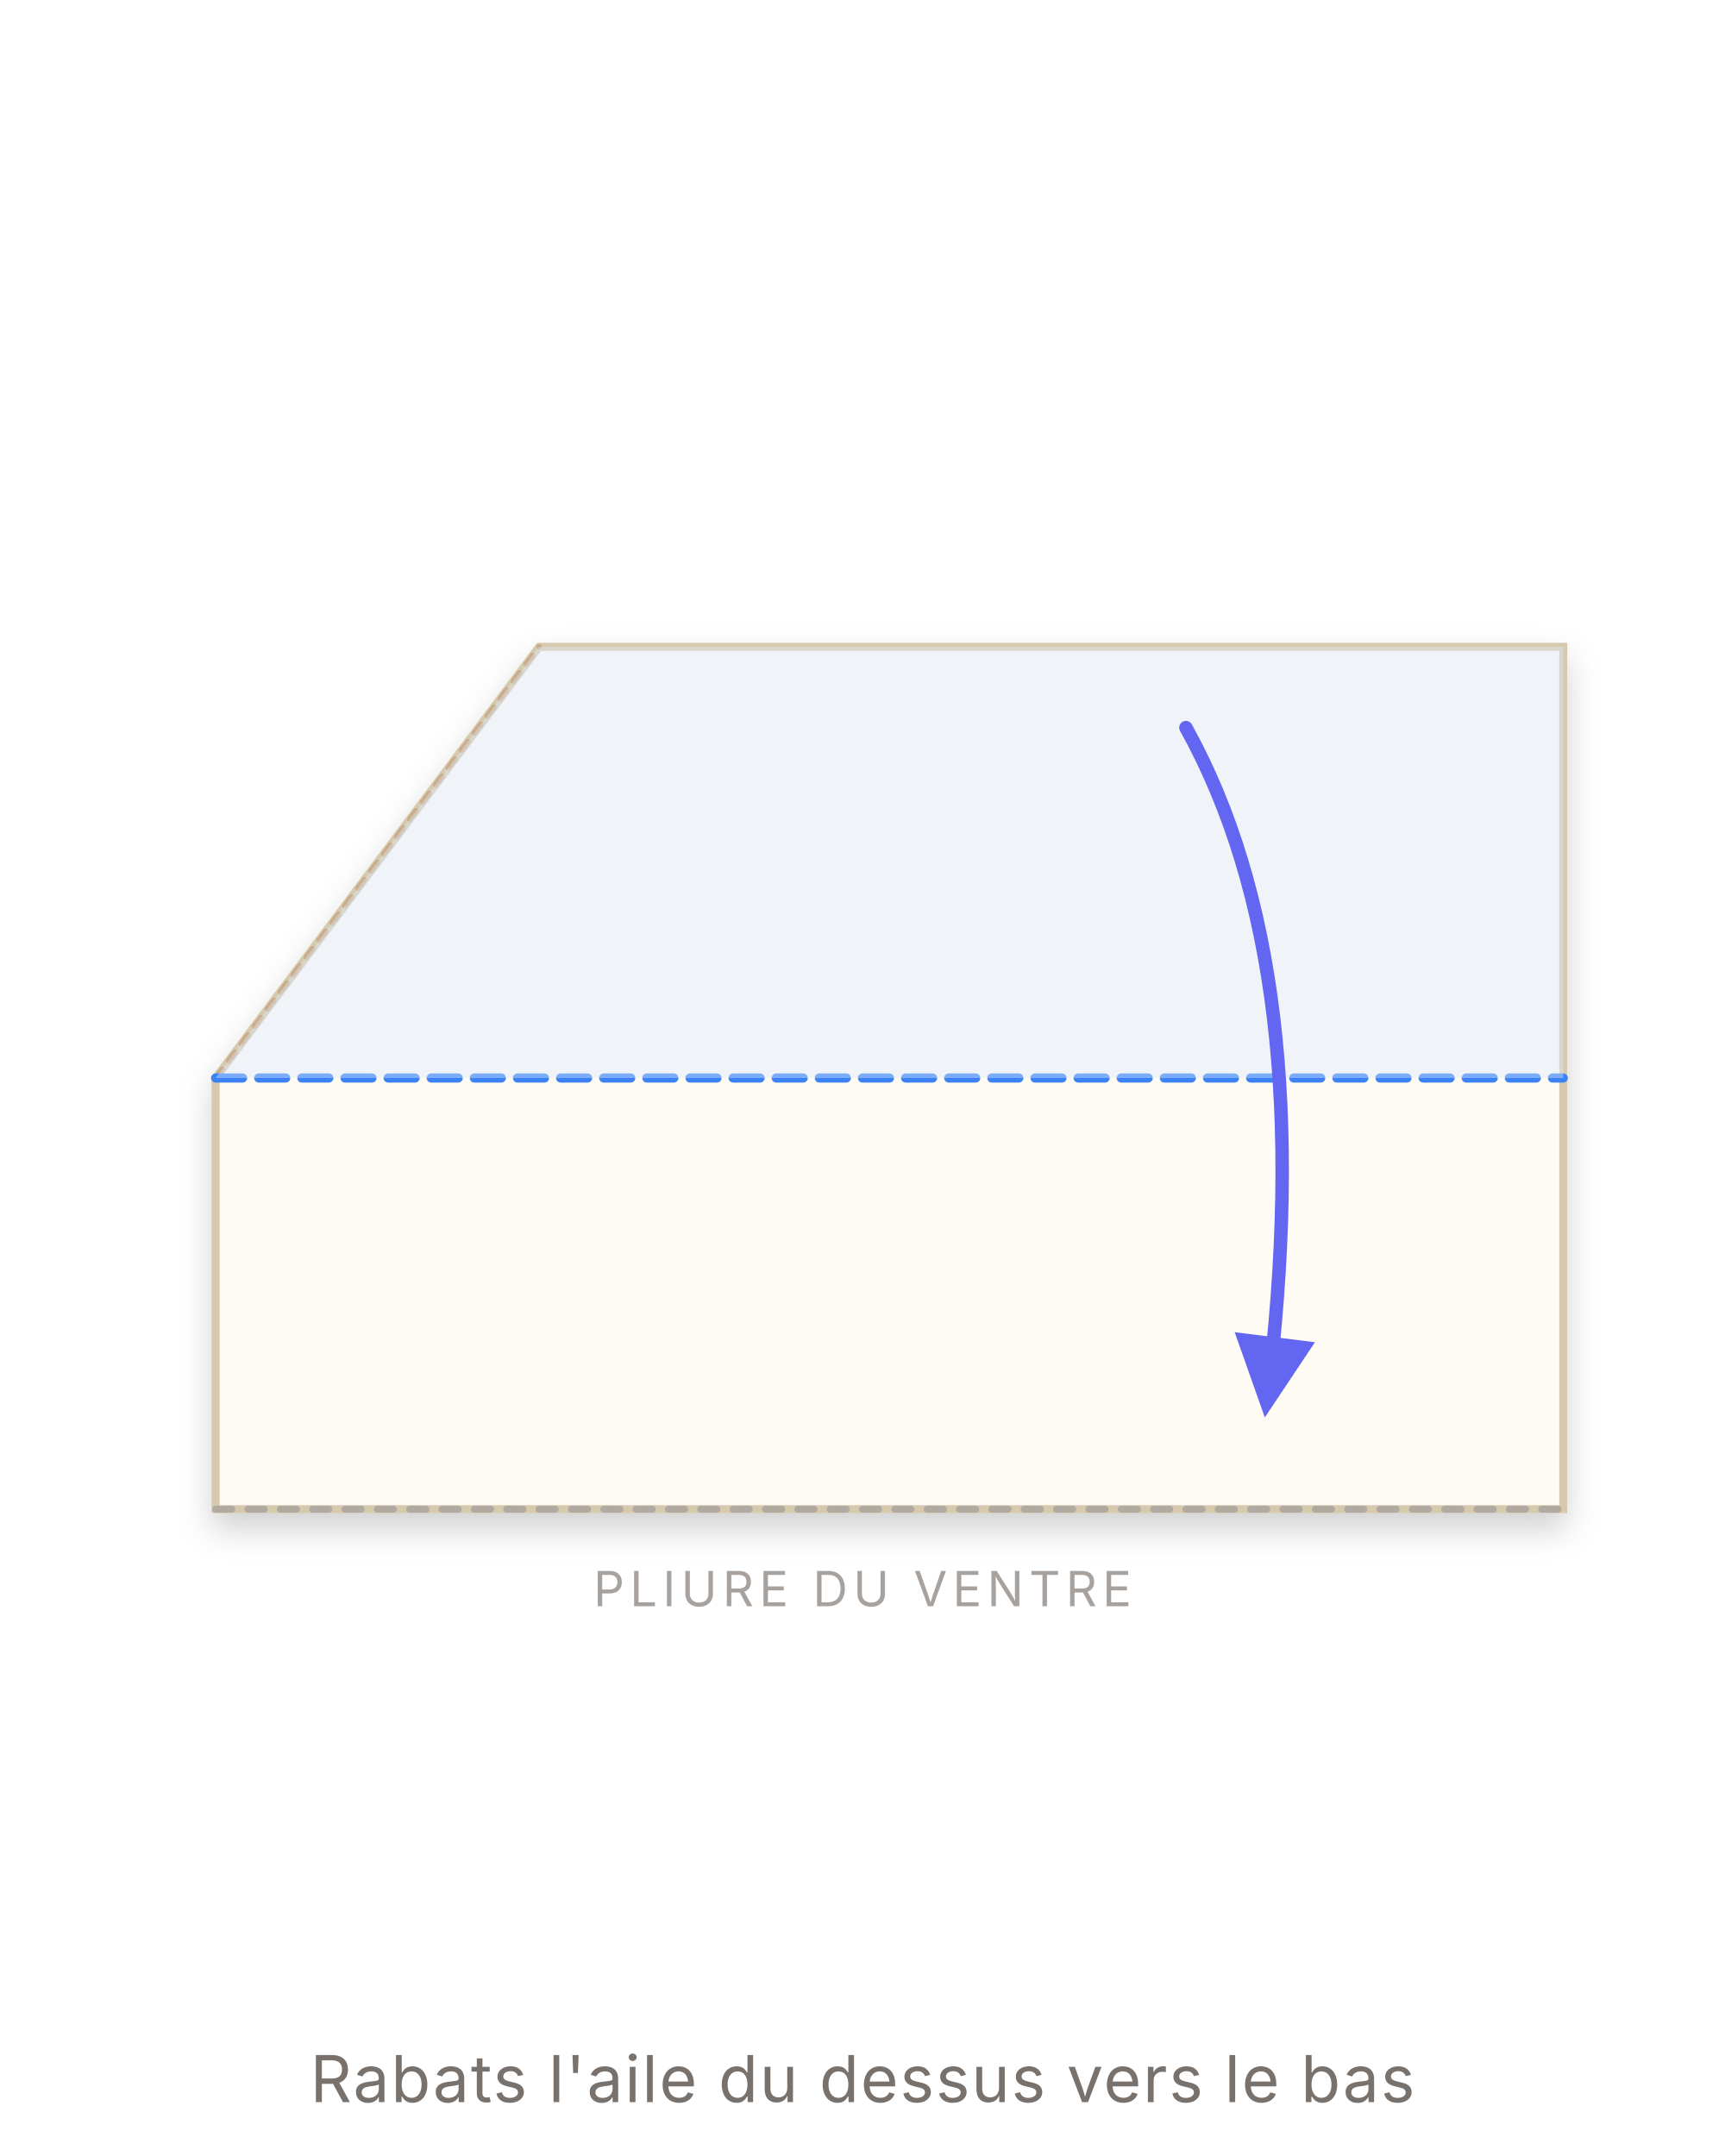
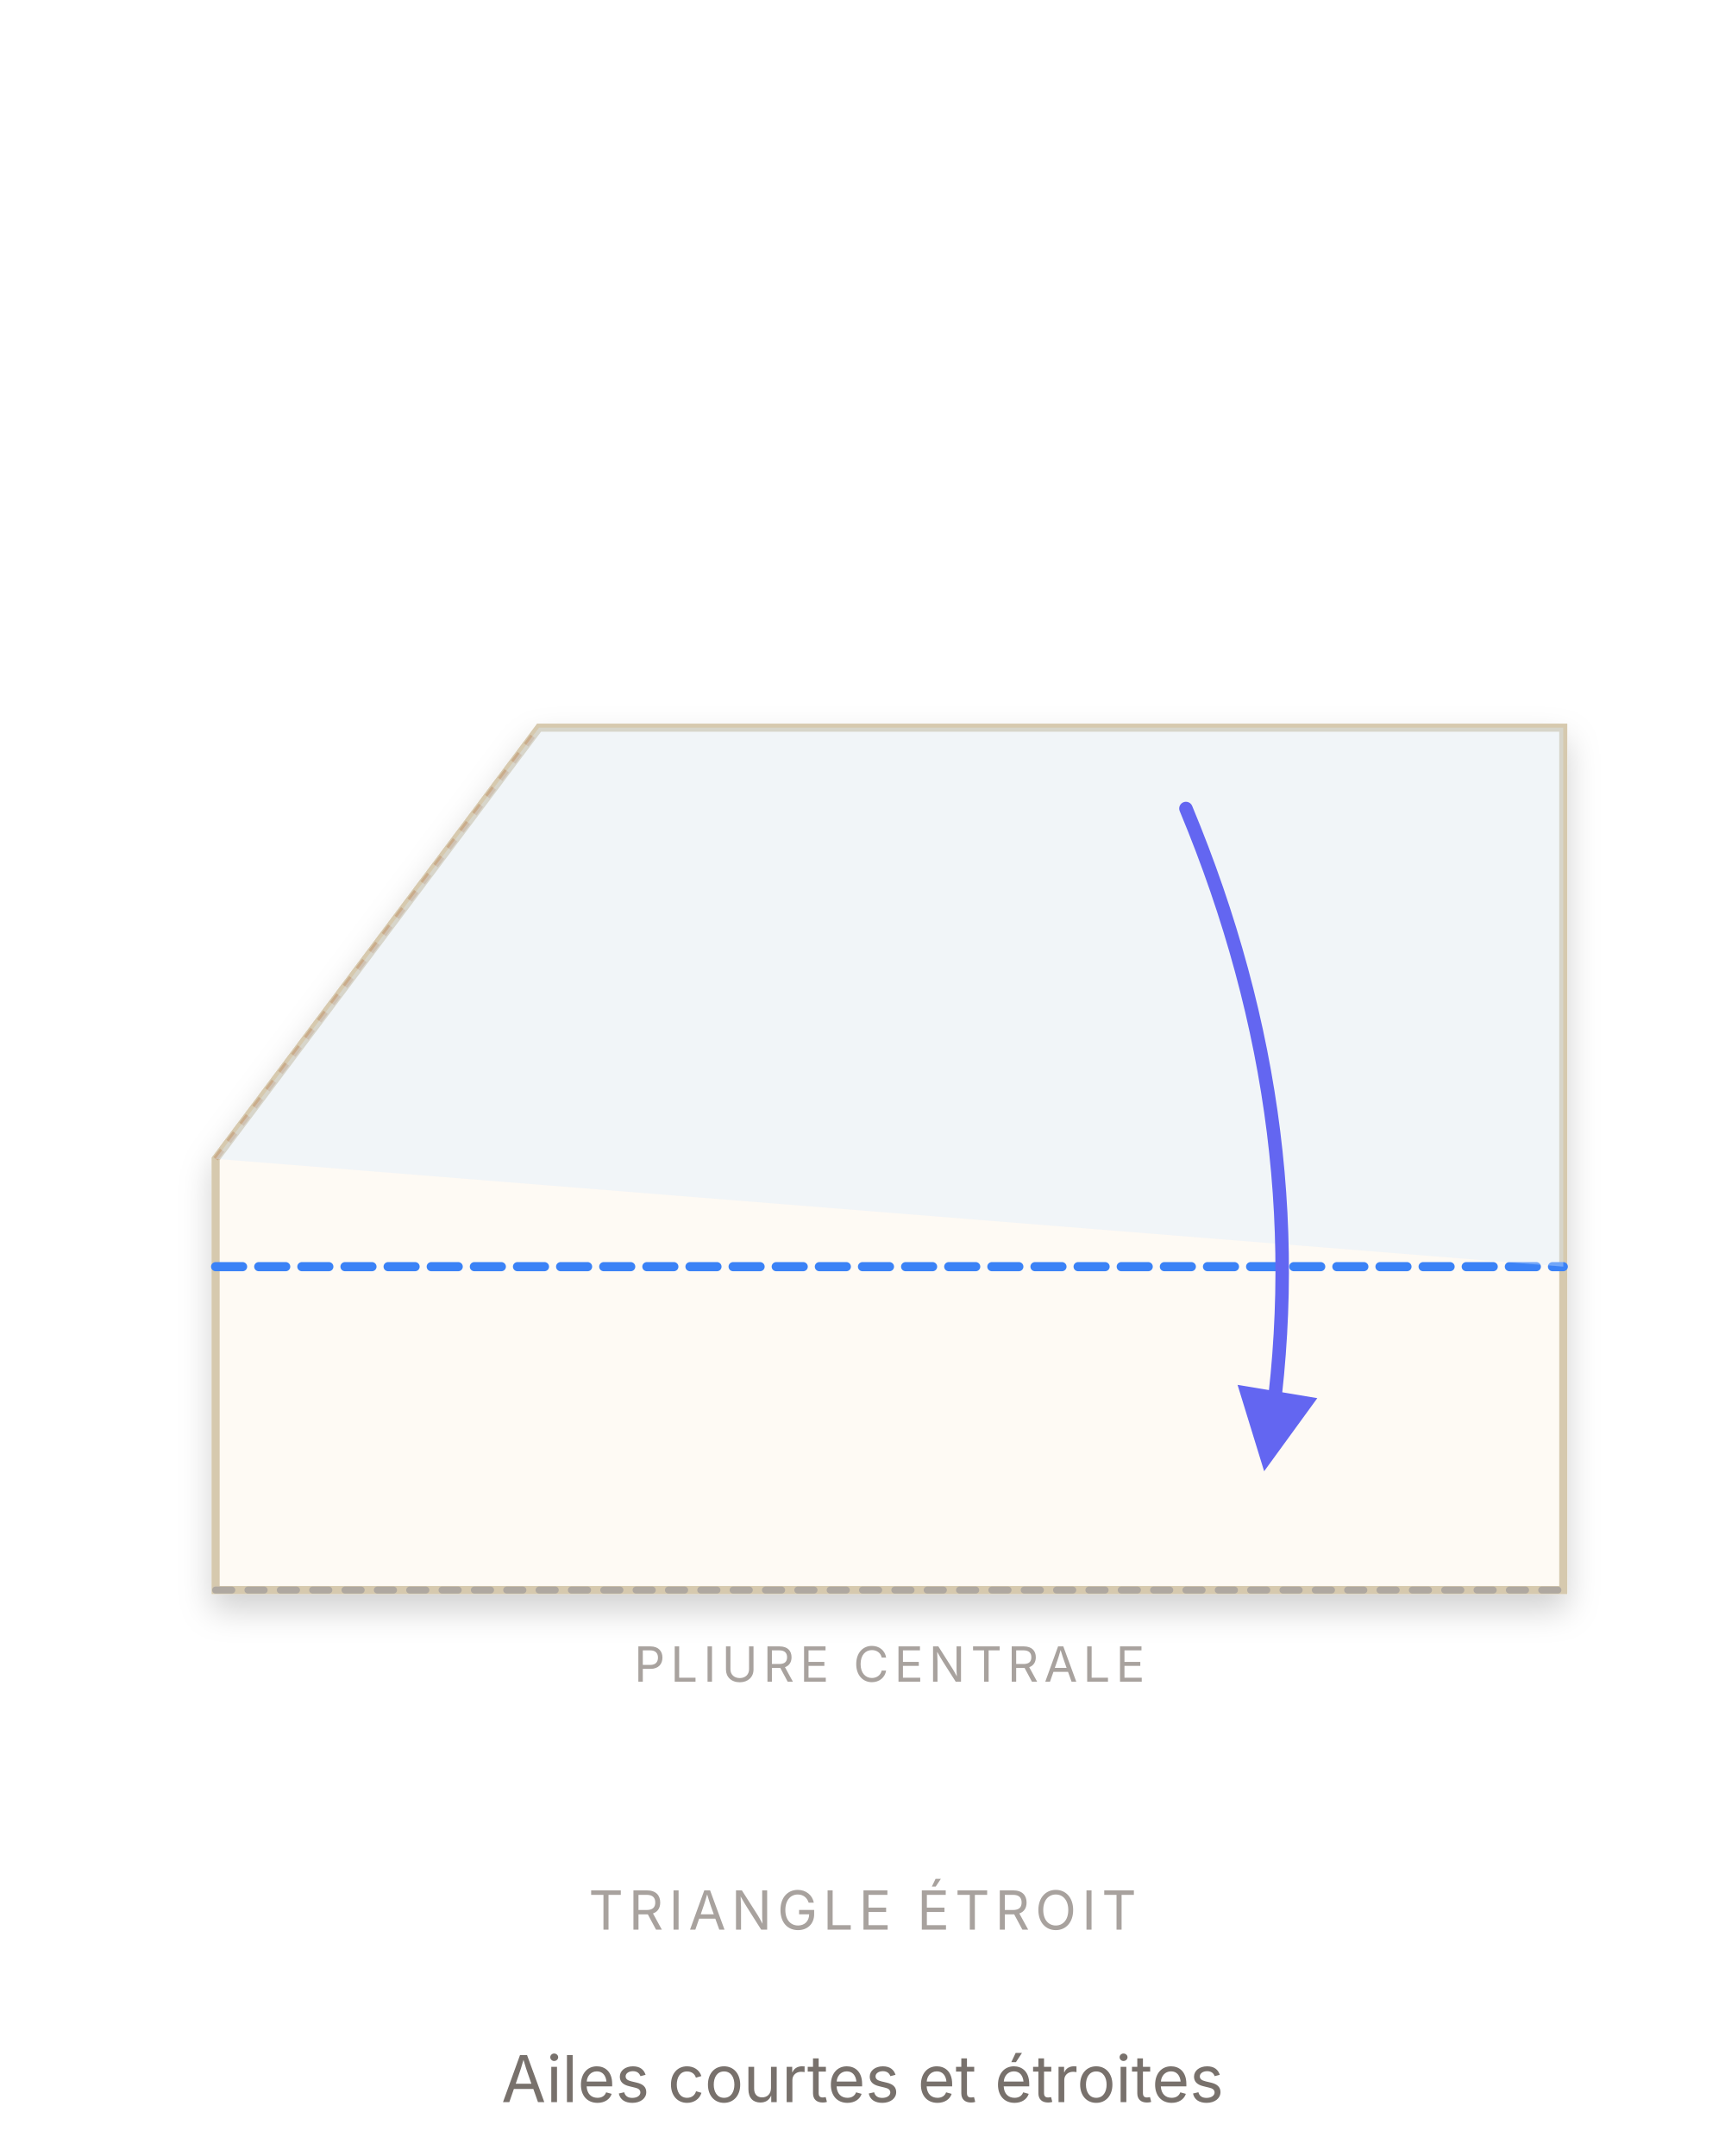
- <svg xmlns="http://www.w3.org/2000/svg" viewBox="0 0 320 400" fill="none" font-family="system-ui, -apple-system, sans-serif">
+ <svg xmlns="http://www.w3.org/2000/svg" viewBox="0 0 320 400" fill="none" font-family="system-ui,-apple-system,sans-serif">
  <defs>
    <filter id="ps" x="-10%" y="-10%" width="120%" height="120%">
      <feGaussianBlur in="SourceAlpha" stdDeviation="3" />
      <feOffset dx="0" dy="3" />
      <feComponentTransfer>
        <feFuncA type="linear" slope="0.18" />
      </feComponentTransfer>
      <feMerge>
        <feMergeNode />
        <feMergeNode in="SourceGraphic" />
      </feMerge>
    </filter>
    <marker id="arr" viewBox="0 0 10 10" refX="8" refY="5" markerWidth="6" markerHeight="6" orient="auto-start-reverse">
      <path d="M 0 0 L 10 5 L 0 10 z" fill="#6366f1" />
    </marker>
    <marker id="arrT" viewBox="0 0 10 10" refX="8" refY="5" markerWidth="6" markerHeight="6" orient="auto-start-reverse">
      <path d="M 0 0 L 10 5 L 0 10 z" fill="#14b8a6" />
    </marker>
    <linearGradient id="foldTri" x1="0" y1="0" x2="1" y2="1">
      <stop offset="0" stop-color="#fff7ed" />
      <stop offset="1" stop-color="#fed7aa" stop-opacity="0.7" />
    </linearGradient>
  </defs>
-   <polygon points="40,200 100,120 290,120 290,280 40,280" fill="#fefaf4" stroke="#d6c9ae" stroke-width="1.5" filter="url(#ps)" />
-   <line x1="40" y1="280" x2="290" y2="280" stroke="#a8a29e" stroke-width="1.3" stroke-dasharray="3 3" stroke-linecap="round" opacity="0.8" />
-   <text x="160" y="298" text-anchor="middle" font-size="9" fill="#a8a29e" letter-spacing="1">PLIURE DU VENTRE</text>
-   <line x1="40" y1="200" x2="100" y2="120" stroke="#c4a07c" stroke-width="1" stroke-dasharray="2 2" stroke-linecap="round" opacity="0.7" />
-   <line x1="40" y1="200" x2="290" y2="200" stroke="#3b82f6" stroke-width="1.7" stroke-dasharray="5 3" stroke-linecap="round" />
-   <polygon points="40,200 100,120 290,120 290,200" fill="#dbeafe" opacity="0.4" />
-   <path d="M 220 135 Q 245 180 235 260" stroke="#6366f1" stroke-width="2.5" stroke-linecap="round" fill="none" marker-end="url(#arr)" />
-   <text x="160" y="390" text-anchor="middle" font-size="12" fill="#78716c" letter-spacing="0.3">Rabats l'aile du dessus vers le bas</text>
+   <polygon points="40,215 100,135 290,135 290,295 40,295" fill="#fefaf4" stroke="#d6c9ae" stroke-width="1.5" filter="url(#ps)" />
+   <line x1="40" y1="295" x2="290" y2="295" stroke="#a8a29e" stroke-width="1.3" stroke-dasharray="3 3" stroke-linecap="round" opacity="0.85" />
+   <text x="165" y="312" text-anchor="middle" font-size="9" fill="#a8a29e" letter-spacing="1">PLIURE CENTRALE</text>
+   <line x1="40" y1="215" x2="100" y2="135" stroke="#c4a07c" stroke-width="1" stroke-dasharray="2 2" opacity="0.7" />
+   <line x1="40" y1="235" x2="290" y2="235" stroke="#3b82f6" stroke-width="1.7" stroke-dasharray="5 3" stroke-linecap="round" />
+   <polygon points="40,215 100,135 290,135 290,235" fill="#dbeafe" opacity="0.35" />
+   <path d="M 220 150 Q 245 210 235 270" stroke="#6366f1" stroke-width="2.5" stroke-linecap="round" fill="none" marker-end="url(#arr)" />
+   <text x="160" y="358" text-anchor="middle" font-size="10" fill="#a8a29e" letter-spacing="1">TRIANGLE ÉTROIT</text>
+   <text x="160" y="390" text-anchor="middle" font-size="12" fill="#78716c">Ailes courtes et étroites</text>
</svg>
